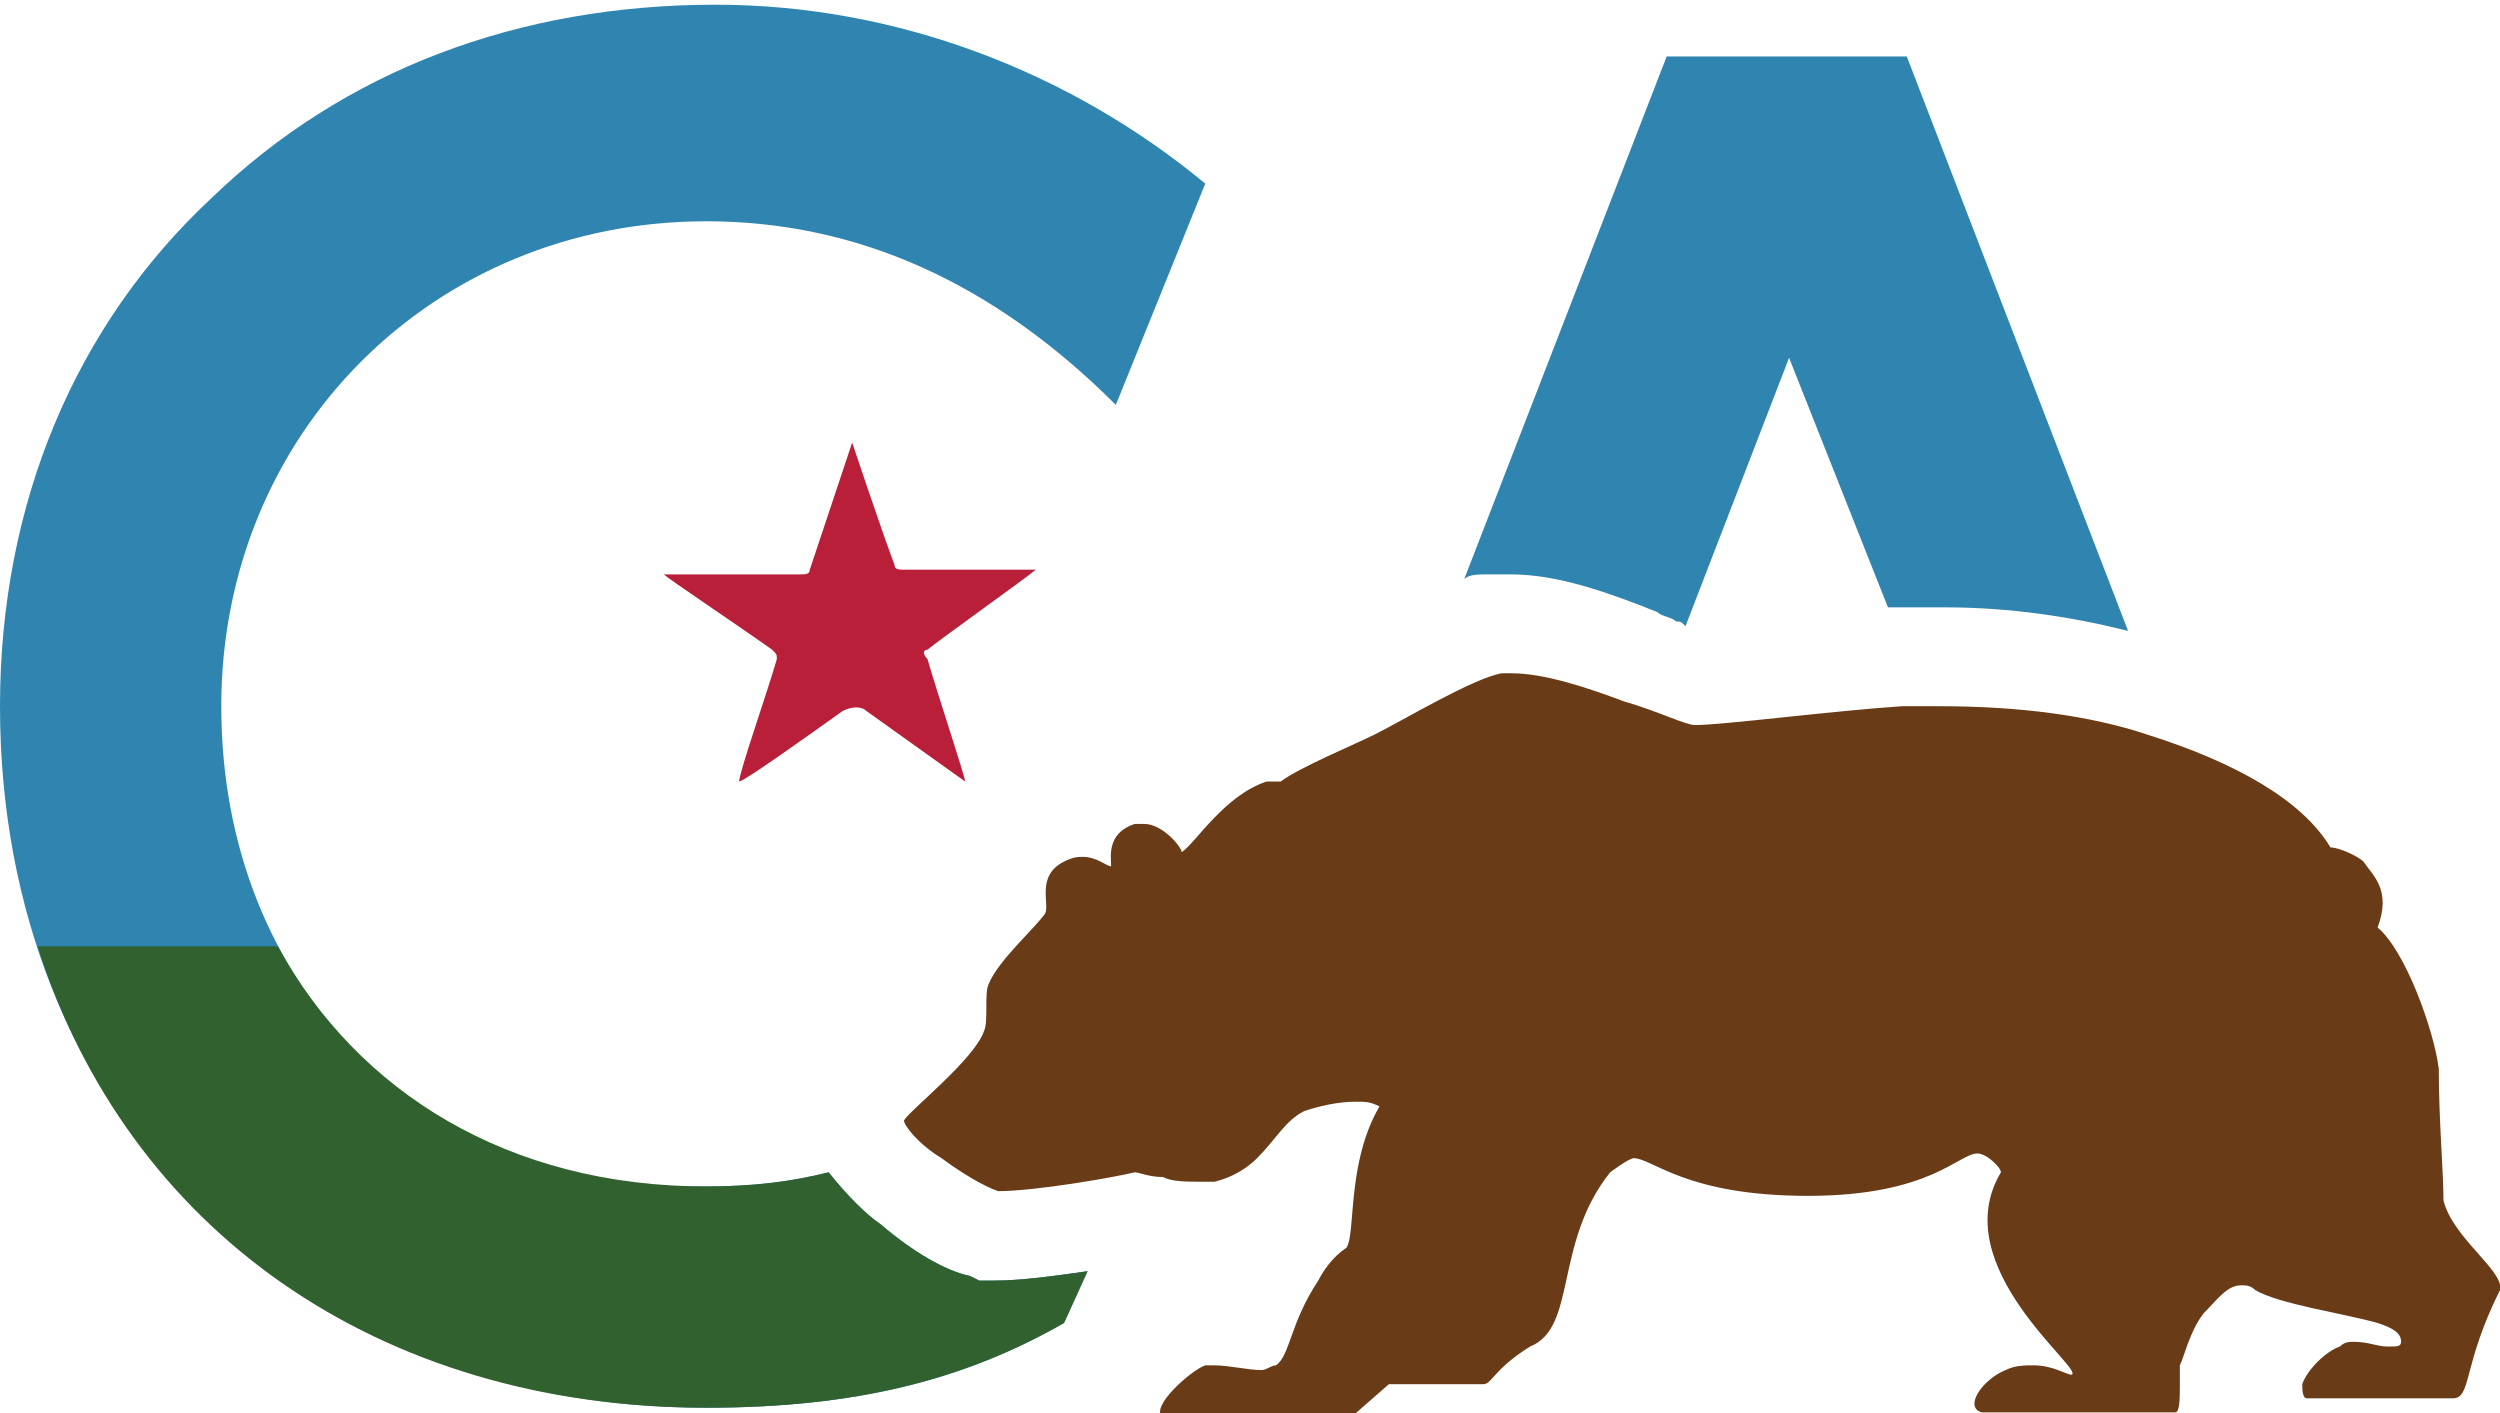
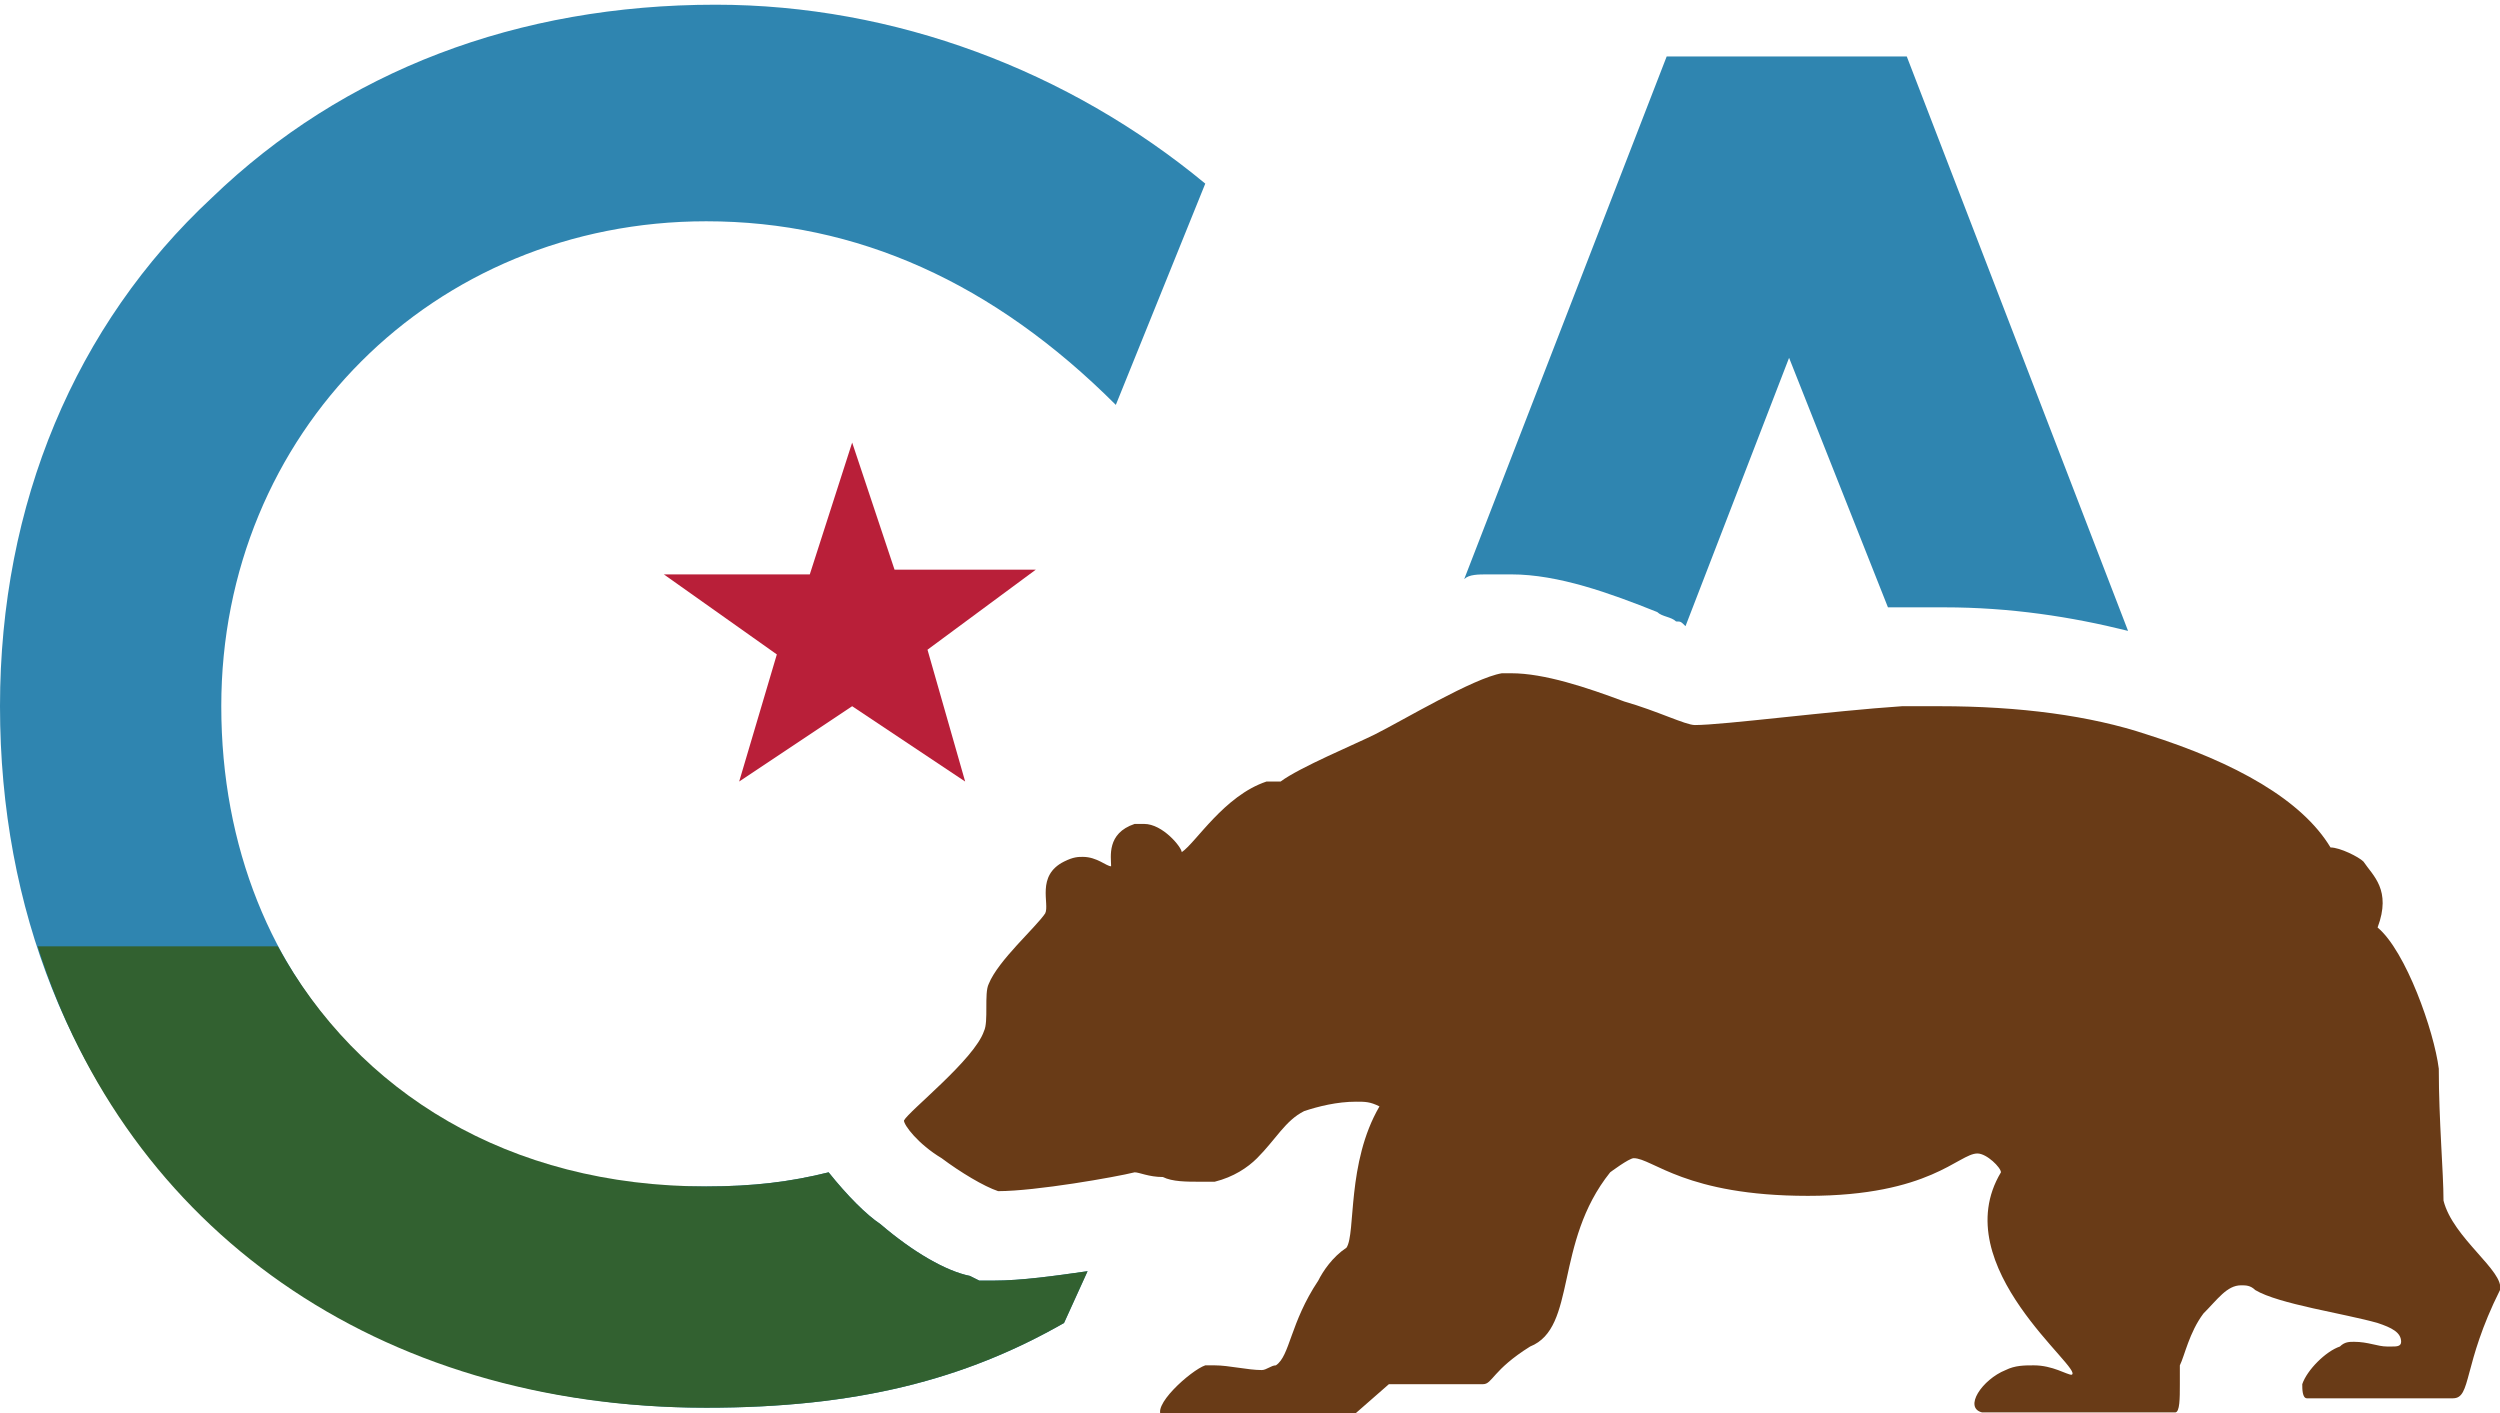
<svg xmlns="http://www.w3.org/2000/svg" version="1.1" id="Layer_1" x="0px" y="0px" viewBox="0 0 53.1 30" style="enable-background:new 0 0 53.1 30;" xml:space="preserve">
  <g id="Logo">
    <path style="fill:#2F85B0;" d="M31.6,12.2c0.2,0,0.4,0,0.5,0c1,0,2.1,0.4,3.1,0.8c0.1,0.1,0.3,0.1,0.4,0.2c0.1,0,0.1,0,0.2,0.1   L38,7.6l2.1,5.3c0.1,0,0.2,0,0.3,0h0h0h0c0.2,0,0.4,0,0.6,0c0.1,0,0.1,0,0.2,0c0,0,0,0,0.1,0h0c1.4,0,2.7,0.2,3.9,0.5L40.5,1.2   h-5.1l-4.3,11.1C31.2,12.2,31.4,12.2,31.6,12.2z" />
-     <path style="fill:#B91F39;" d="M19.7,13.8c0.1-0.1,2.2-1.6,2.3-1.7h-2.8c-0.1,0-0.2,0-0.2-0.1h0c-0.3-0.8-0.9-2.6-0.9-2.6   c-0.3,0.9-0.6,1.8-0.9,2.7c0,0.1-0.1,0.1-0.2,0.1c-0.6,0-2.5,0-2.9,0c0.1,0.1,1.6,1.1,2.3,1.6c0.1,0.1,0.1,0.1,0.1,0.2   c-0.2,0.7-0.8,2.4-0.8,2.6c0.1,0,1.5-1,2.2-1.5c0.2-0.1,0.4-0.1,0.5,0c0,0,1.4,1,2.1,1.5c0-0.1-0.6-1.9-0.8-2.6   C19.6,13.9,19.6,13.8,19.7,13.8z" />
+     <polygon style="fill:#B91F39;" points="18.1,9.4 17.2,12.2 14.1,12.2 16.5,13.9 15.7,16.6 18.1,15 20.5,16.6 19.7,13.8 22,12.1 19,12.1" />
    <path style="fill:#693B17;" d="M51.8,22.7L51.8,22.7c-0.1-0.8-0.7-2.5-1.3-3c0.3-0.8-0.1-1.1-0.3-1.4c-0.1-0.1-0.5-0.3-0.7-0.3   c-0.6-1-2-1.8-3.9-2.4c-1.2-0.4-2.7-0.6-4.4-0.6c-0.1,0-0.2,0-0.2,0c-0.2,0-0.4,0-0.6,0c-1.5,0.1-3.8,0.4-4.4,0.4h0   c-0.2,0-0.8-0.3-1.5-0.5c-0.8-0.3-1.7-0.6-2.4-0.6c-0.1,0-0.1,0-0.2,0c-0.6,0.1-2.1,1-2.7,1.3c-0.4,0.2-1.6,0.7-2,1   c-0.1,0-0.2,0-0.3,0c-0.9,0.3-1.5,1.3-1.8,1.5c0-0.1-0.4-0.6-0.8-0.6c-0.1,0-0.1,0-0.2,0c-0.6,0.2-0.5,0.7-0.5,0.9   c-0.1,0-0.3-0.2-0.6-0.2c-0.1,0-0.2,0-0.4,0.1c-0.6,0.3-0.3,0.9-0.4,1.1c-0.2,0.3-1,1-1.2,1.5c-0.1,0.2,0,0.8-0.1,1   c-0.2,0.6-1.6,1.7-1.7,1.9c0,0.1,0.3,0.5,0.8,0.8c0.4,0.3,0.9,0.6,1.2,0.7c0.8,0,2.5-0.3,2.9-0.4h0c0.1,0,0.3,0.1,0.6,0.1   c0.2,0.1,0.5,0.1,0.8,0.1c0.1,0,0.2,0,0.3,0c0.4-0.1,0.7-0.3,0.9-0.5c0.4-0.4,0.6-0.8,1-1c0.3-0.1,0.7-0.2,1.1-0.2   c0.2,0,0.3,0,0.5,0.1c-0.7,1.2-0.5,2.7-0.7,3c-0.3,0.2-0.5,0.5-0.6,0.7c-0.6,0.9-0.6,1.6-0.9,1.8c-0.1,0-0.2,0.1-0.3,0.1   c-0.3,0-0.7-0.1-1-0.1c-0.1,0-0.1,0-0.2,0c-0.3,0.1-1.2,0.9-0.9,1.1c0.1,0,1.4,0,2.8,0h1.2c0,0,0.8-0.7,0.8-0.7h2   c0.2,0,0.2-0.3,1-0.8c1-0.4,0.5-2.2,1.7-3.7c0,0,0.4-0.3,0.5-0.3c0.4,0,1.1,0.8,3.7,0.8c2.6,0,3.2-0.9,3.6-0.9   c0.2,0,0.5,0.3,0.5,0.4c-1.2,2,1.8,4.2,1.5,4.3c0,0,0,0,0,0c-0.1,0-0.4-0.2-0.8-0.2c-0.2,0-0.4,0-0.6,0.1c-0.5,0.2-0.9,0.8-0.5,0.9   c0.1,0,1.3,0,2.4,0c0.6,0,1.3,0,1.7,0c0.1,0,0.1-0.3,0.1-0.6c0-0.2,0-0.4,0-0.4c0.1-0.2,0.2-0.7,0.5-1.1c0.3-0.3,0.5-0.6,0.8-0.6   c0.1,0,0.2,0,0.3,0.1c0.5,0.3,1.9,0.5,2.6,0.7c0.3,0.1,0.5,0.2,0.5,0.4c0,0.1-0.1,0.1-0.2,0.1c0,0-0.1,0-0.1,0   c-0.2,0-0.4-0.1-0.7-0.1c-0.1,0-0.2,0-0.3,0.1c-0.3,0.1-0.7,0.5-0.8,0.8c0,0.1,0,0.3,0.1,0.3h3.1c0.4,0,0.2-0.7,1-2.3   c0.1-0.4-1-1.1-1.2-1.9C51.9,24.9,51.8,23.8,51.8,22.7L51.8,22.7z" />
    <g>
      <path style="fill:#2F85B0;" d="M15,29.9c3.2,0,5.5-0.6,7.6-1.8l0.5-1.1c-0.7,0.1-1.4,0.2-2,0.2h-0.3l-0.2-0.1    c-0.5-0.1-1.2-0.5-1.9-1.1c-0.3-0.2-0.7-0.6-1.1-1.1c-0.8,0.2-1.6,0.3-2.6,0.3C9,25.3,4.7,21,4.7,15C4.7,9.2,9.2,4.7,15,4.7    c3.2,0,6.1,1.3,8.7,3.9l1.9-4.7c-2.9-2.4-6.6-3.8-10.4-3.8C11,0.1,7.3,1.5,4.5,4.2C1.6,6.9,0,10.7,0,15C0,23.7,6.2,29.9,15,29.9z" />
      <path style="fill:#326130;" d="M15,29.9c3.2,0,5.5-0.6,7.6-1.8l0.5-1.1c-0.7,0.1-1.4,0.2-2,0.2h-0.3l-0.2-0.1    c-0.5-0.1-1.2-0.5-1.9-1.1c-0.3-0.2-0.7-0.6-1.1-1.1c-0.8,0.2-1.6,0.3-2.6,0.3c-4.2,0-7.4-2-9.1-5.1H0.8C2.7,26.1,8,29.9,15,29.9z    " />
    </g>
  </g>
</svg>
